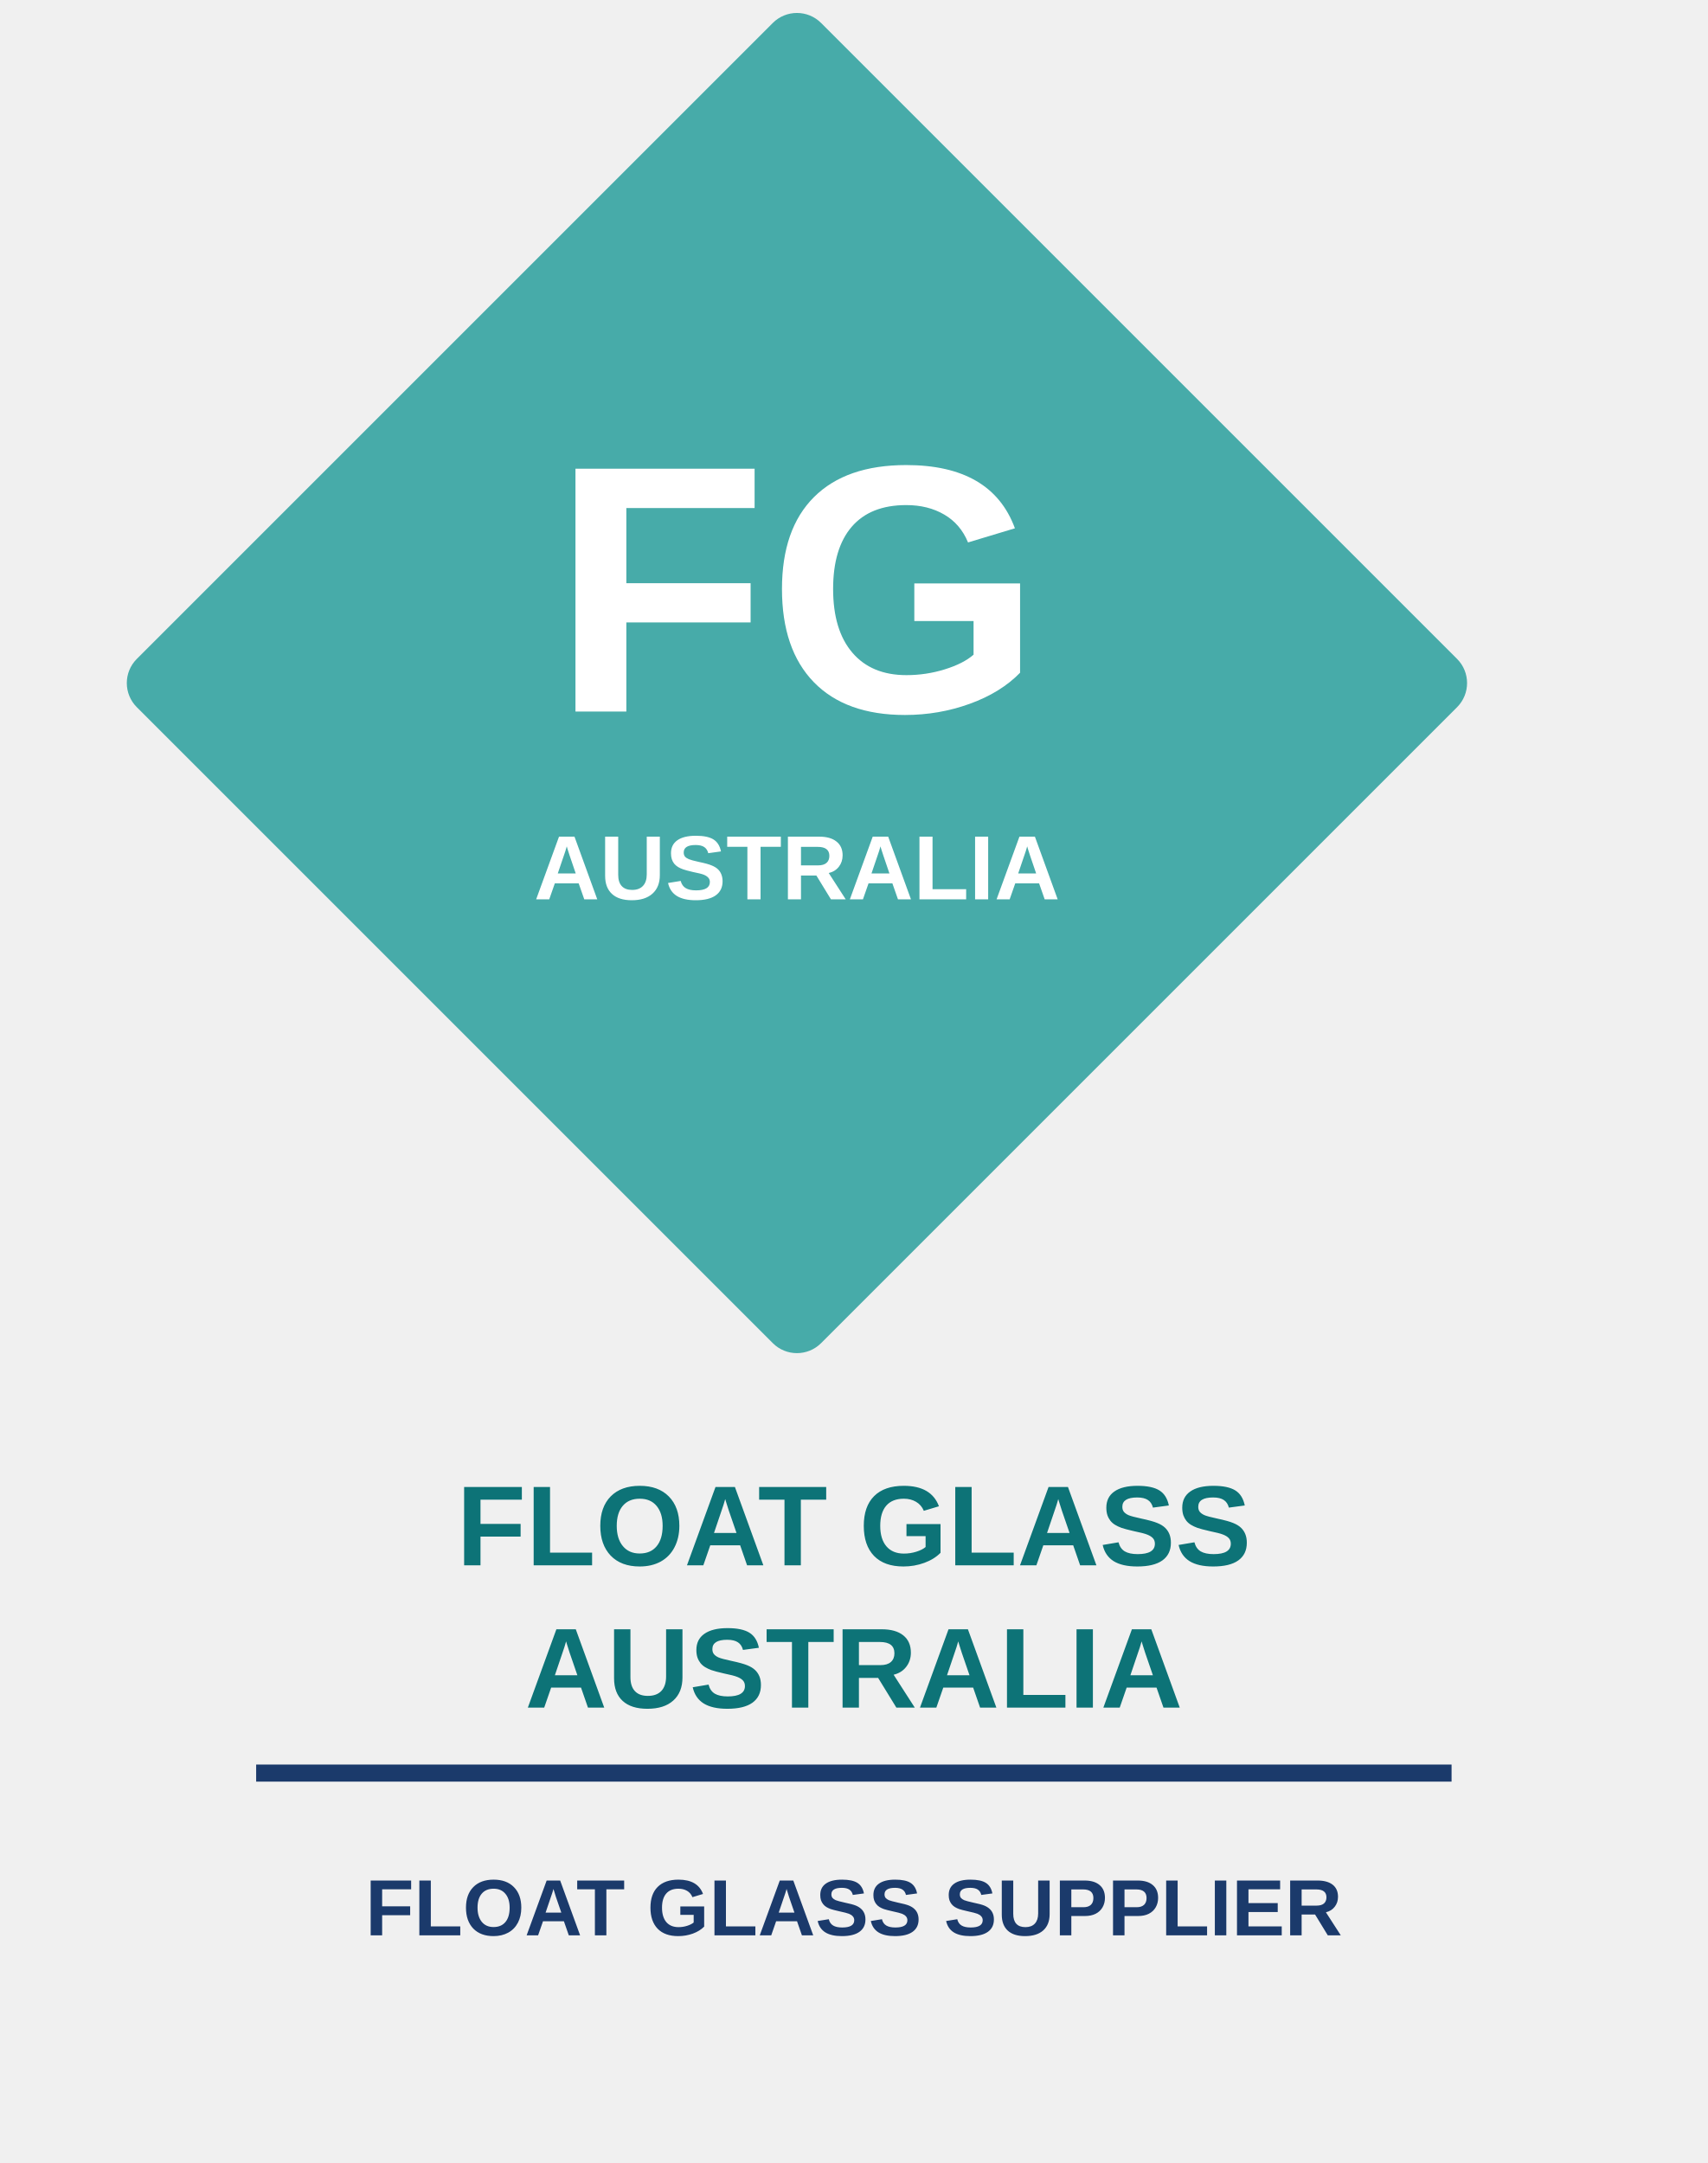
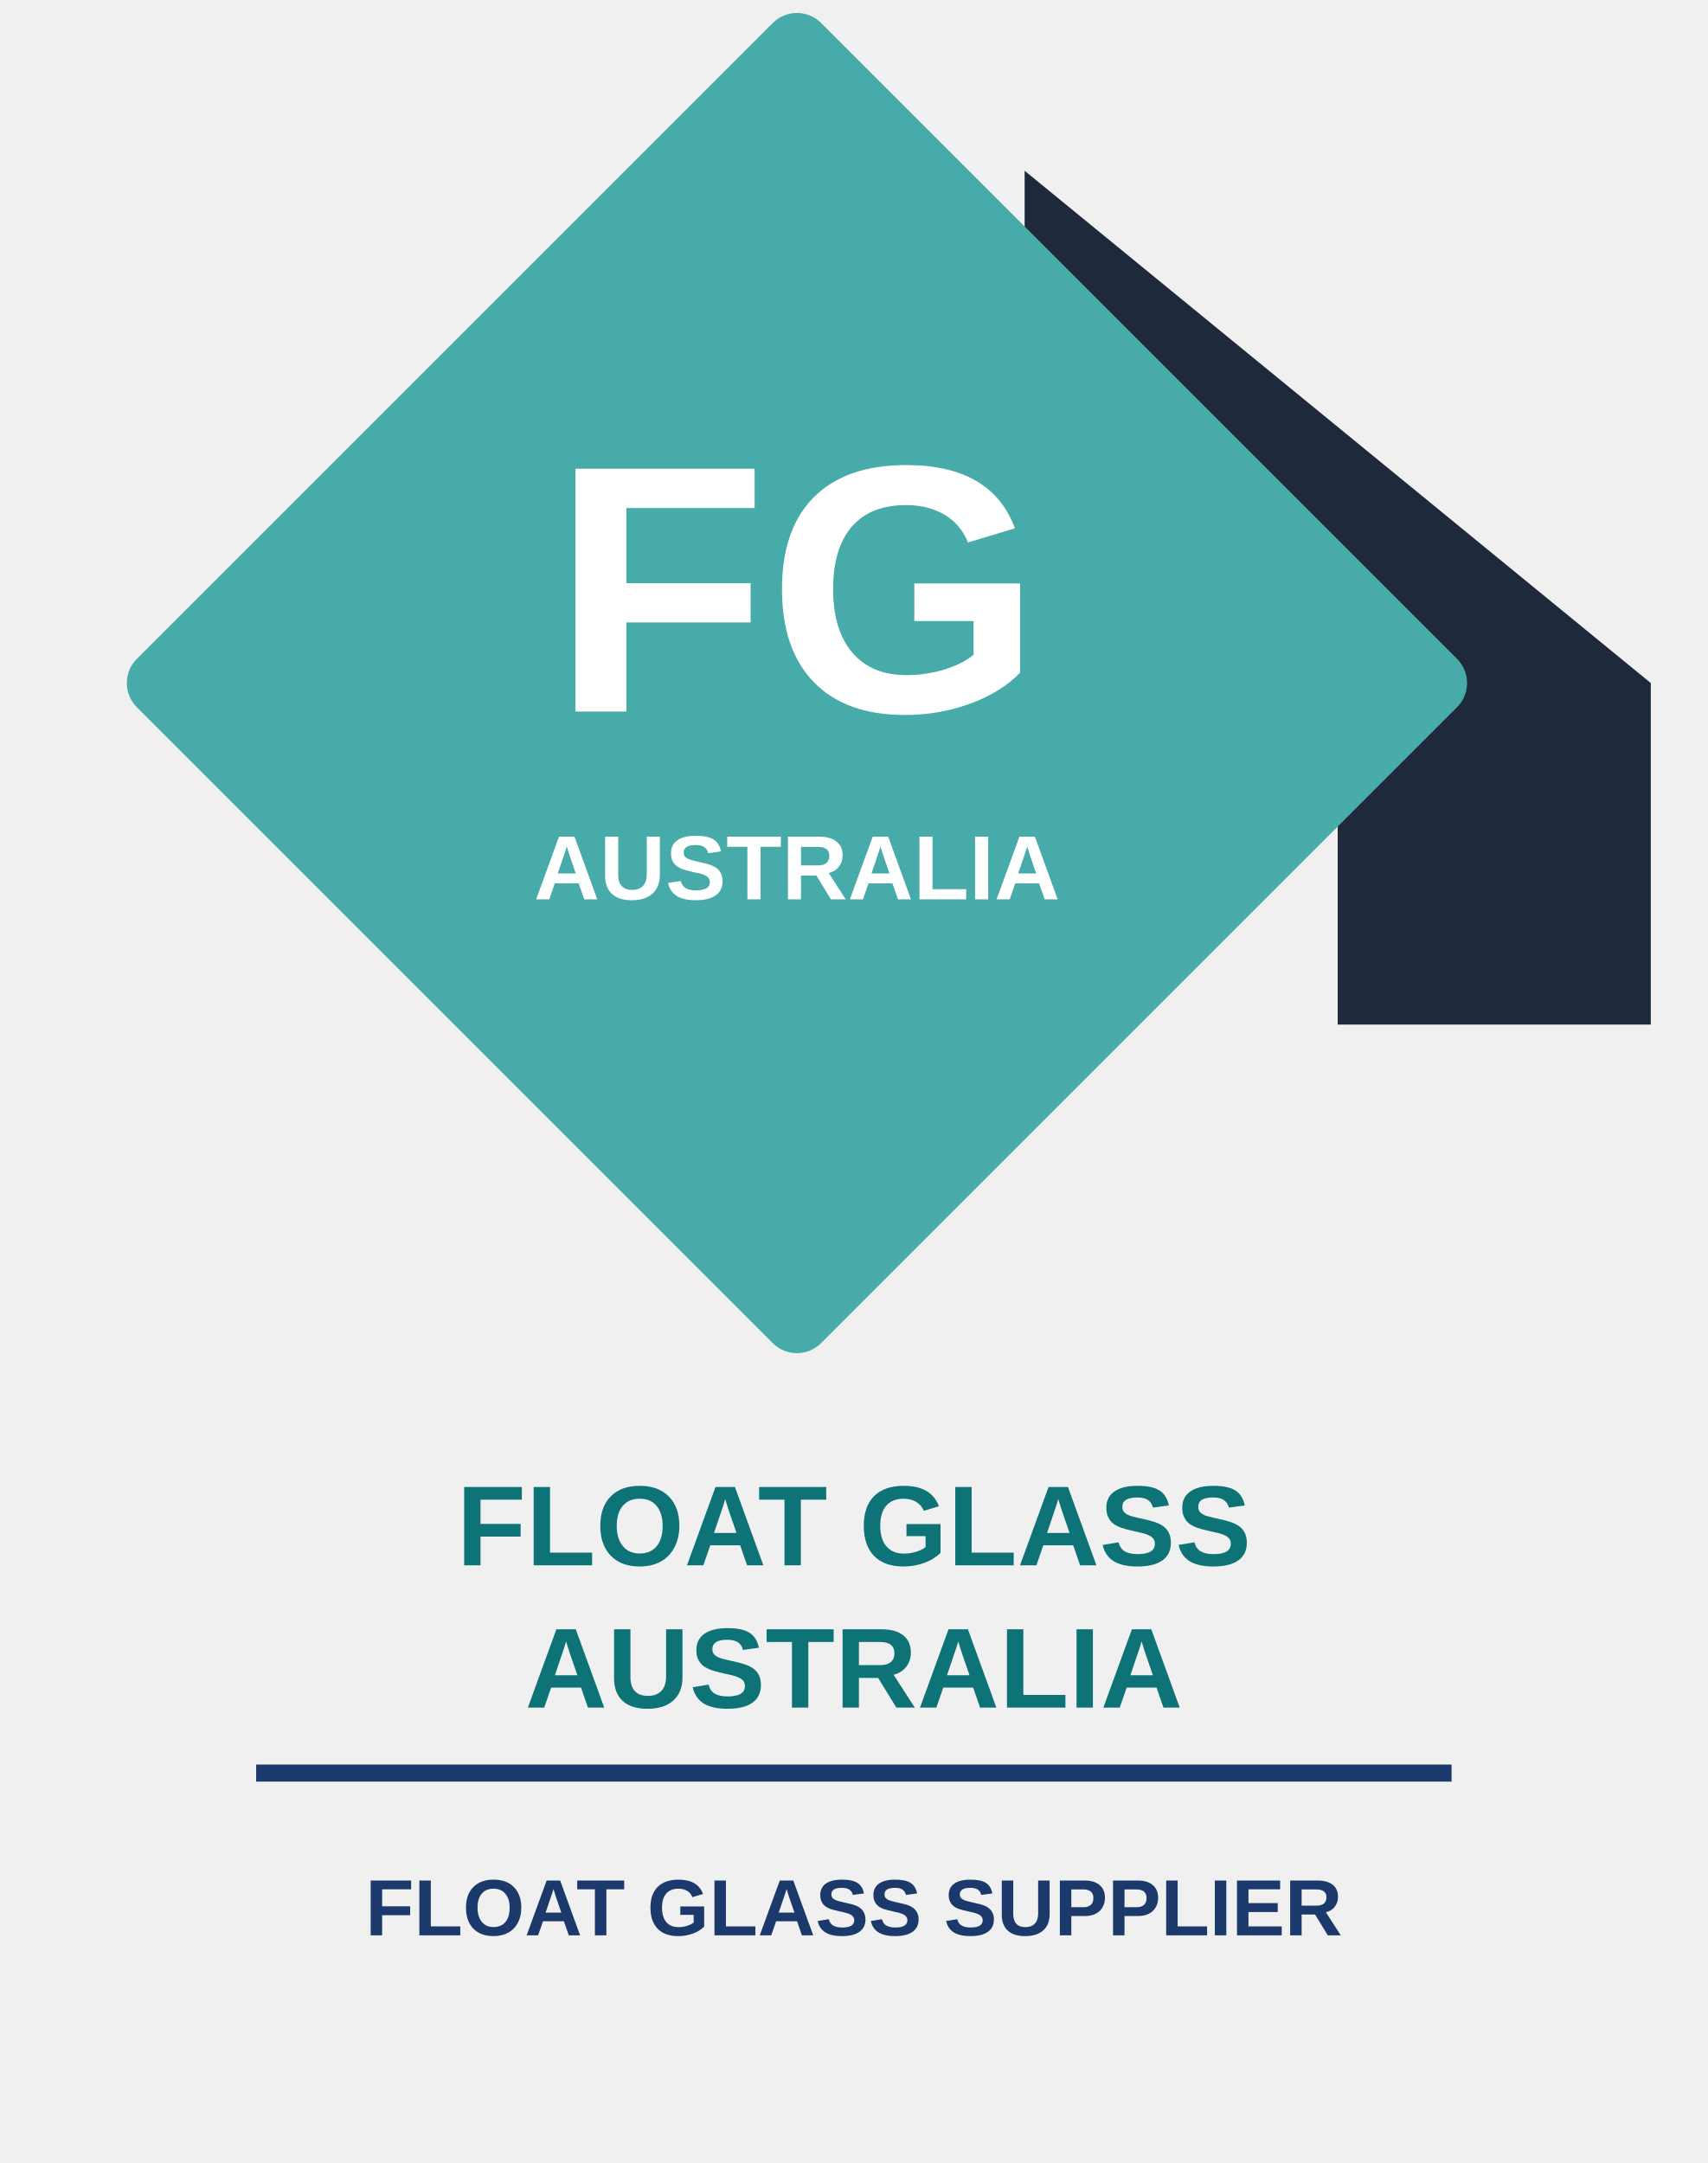
<svg xmlns="http://www.w3.org/2000/svg" viewBox="0 0 300 380" width="300" height="380">
+   <polygon points="180,30 290,120 290,180 235,180 235,140 180,78" fill="#1E293B" />
  <g transform="translate(140,120) rotate(45)">
    <rect x="-85" y="-85" width="170" height="170" rx="6" fill="#47ABA9" />
  </g>
  <text x="140" y="125" text-anchor="middle" font-family="Arial,Helvetica,sans-serif" font-size="62" font-weight="bold" fill="white">FG</text>
  <text x="140" y="158" text-anchor="middle" font-family="Arial,Helvetica,sans-serif" font-size="16" font-weight="bold" fill="white" letter-spacing="0">AUSTRALIA</text>
  <text x="150" y="275" text-anchor="middle" font-family="Arial,Helvetica,sans-serif" font-size="20" font-weight="bold" fill="#0D7377" letter-spacing="0">FLOAT GLASS</text>
  <text x="150" y="300" text-anchor="middle" font-family="Arial,Helvetica,sans-serif" font-size="20" font-weight="bold" fill="#0D7377" letter-spacing="0">AUSTRALIA</text>
  <rect x="45" y="310" width="210" height="3" fill="#1B3A6B" />
  <text x="150" y="340" text-anchor="middle" font-family="Arial,Helvetica,sans-serif" font-size="14" font-weight="bold" fill="#1B3A6B" letter-spacing="0">FLOAT GLASS SUPPLIER</text>
</svg>
